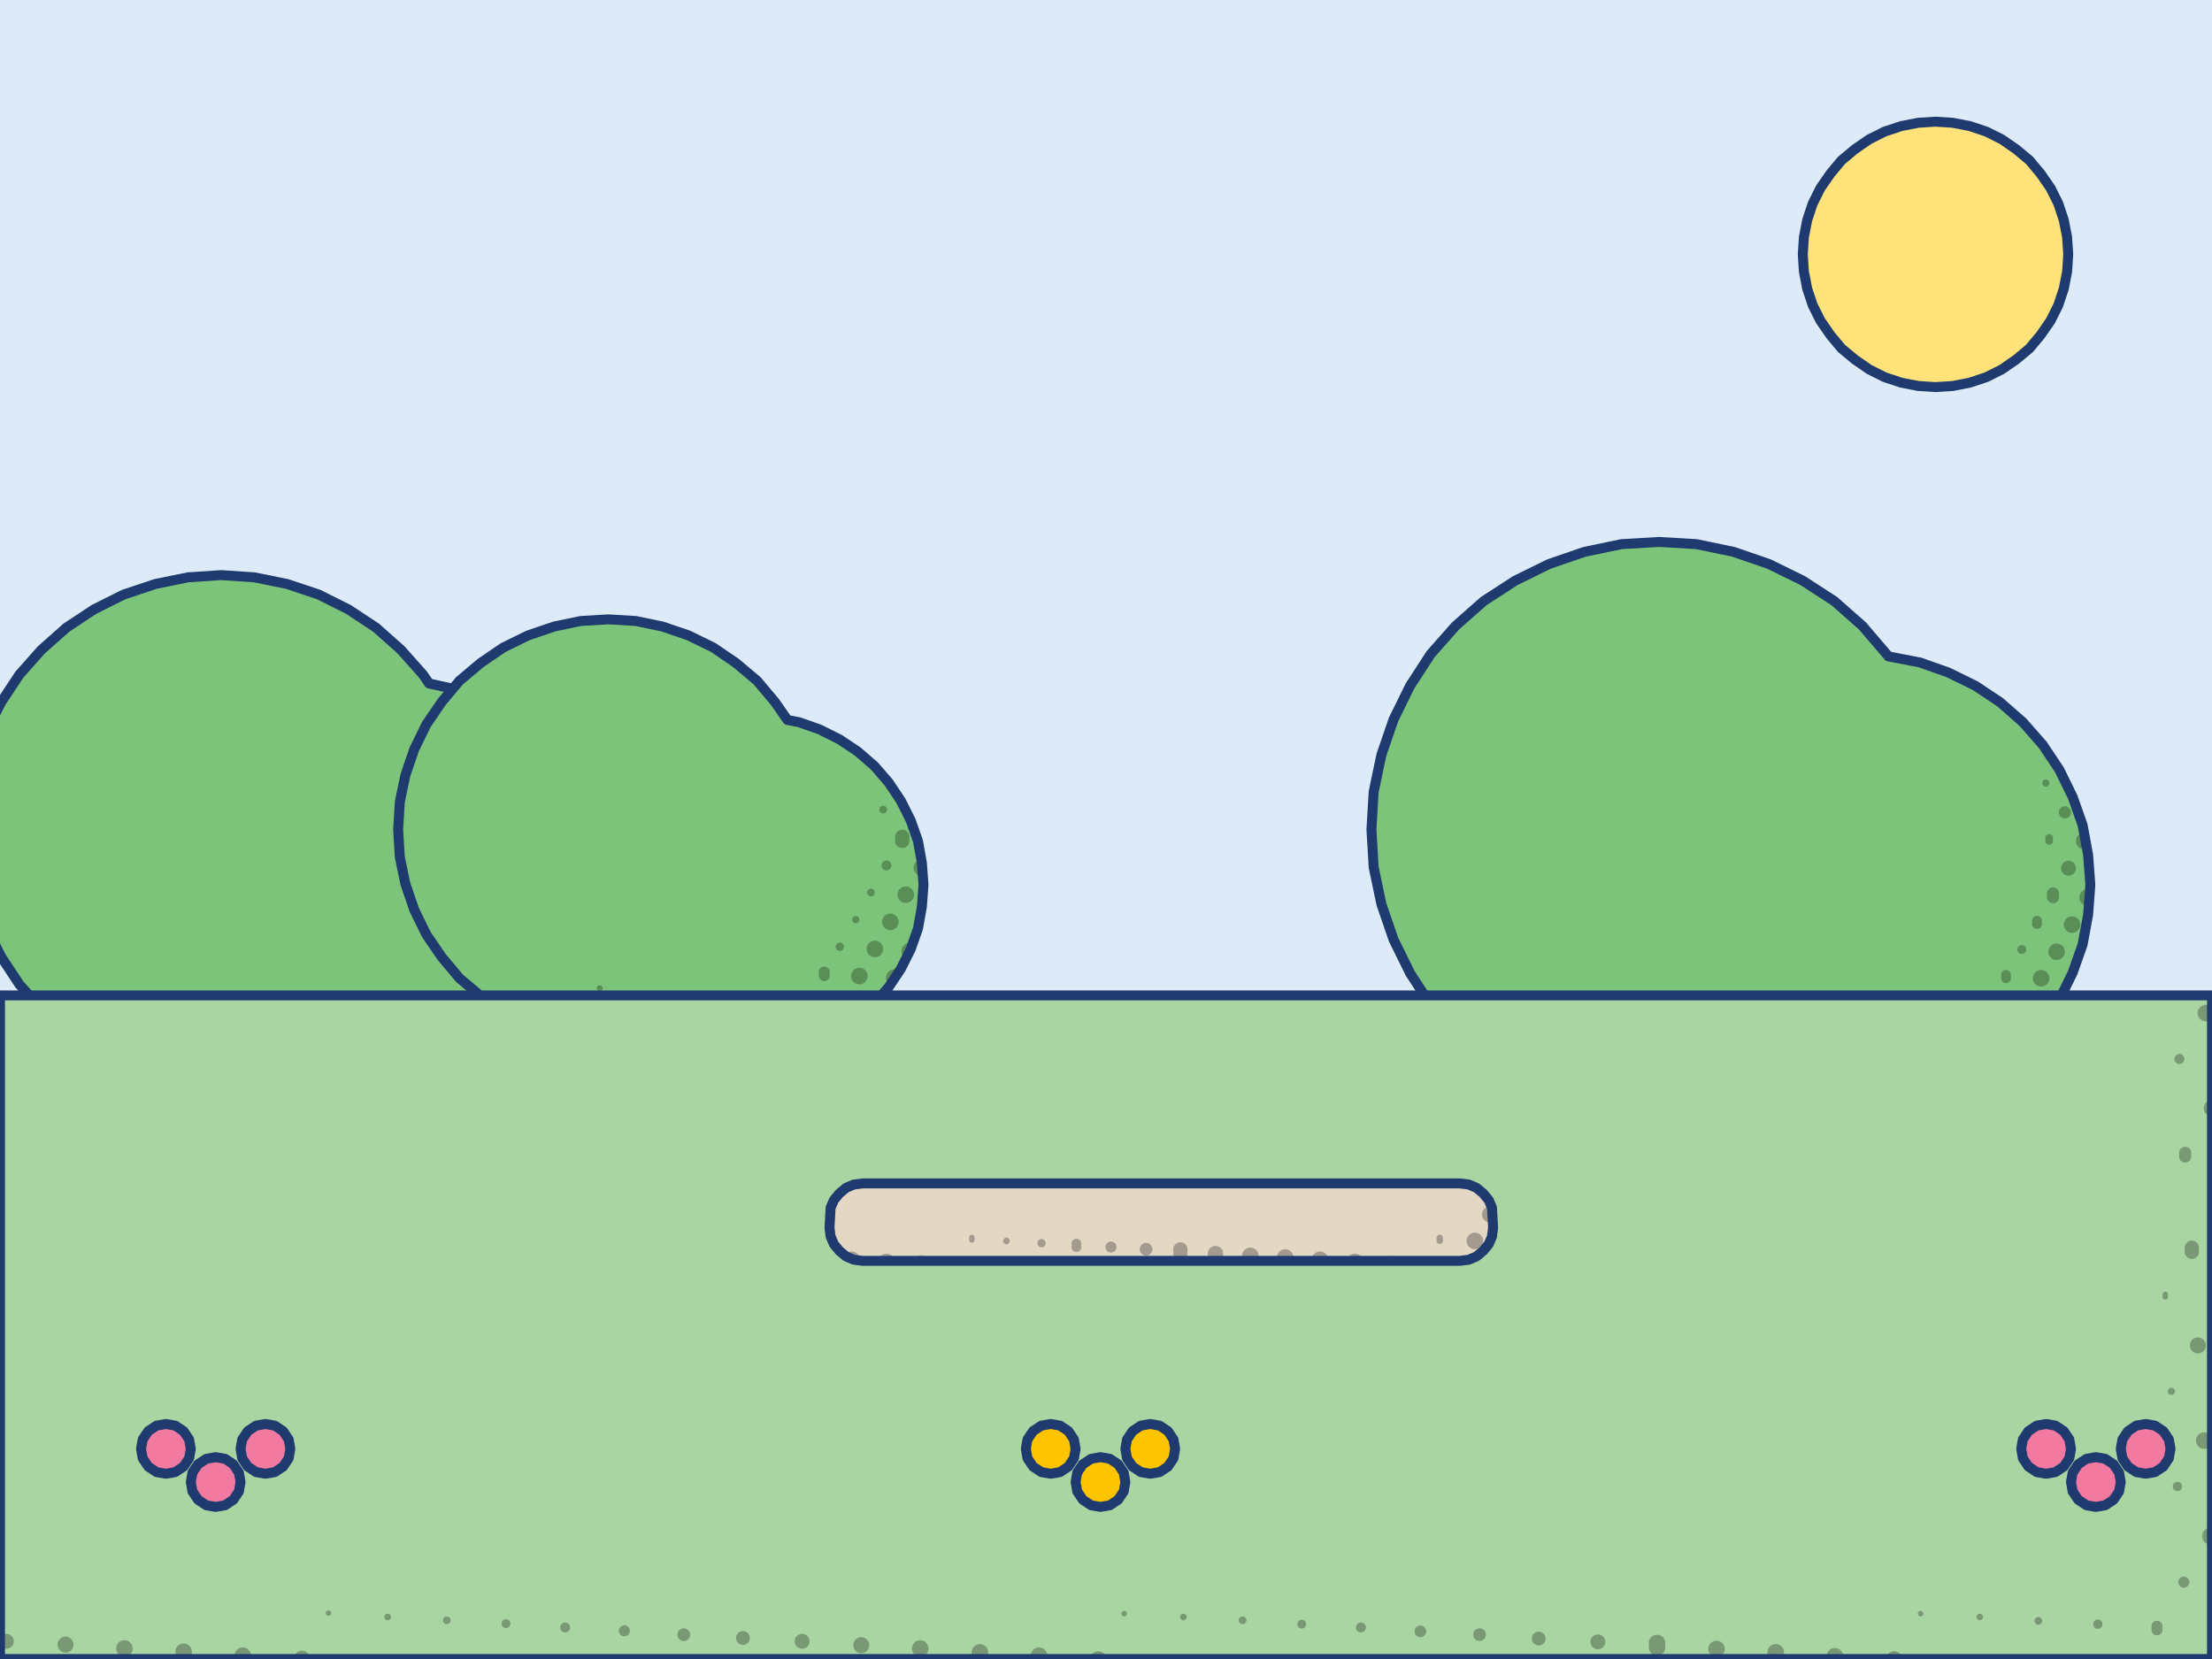
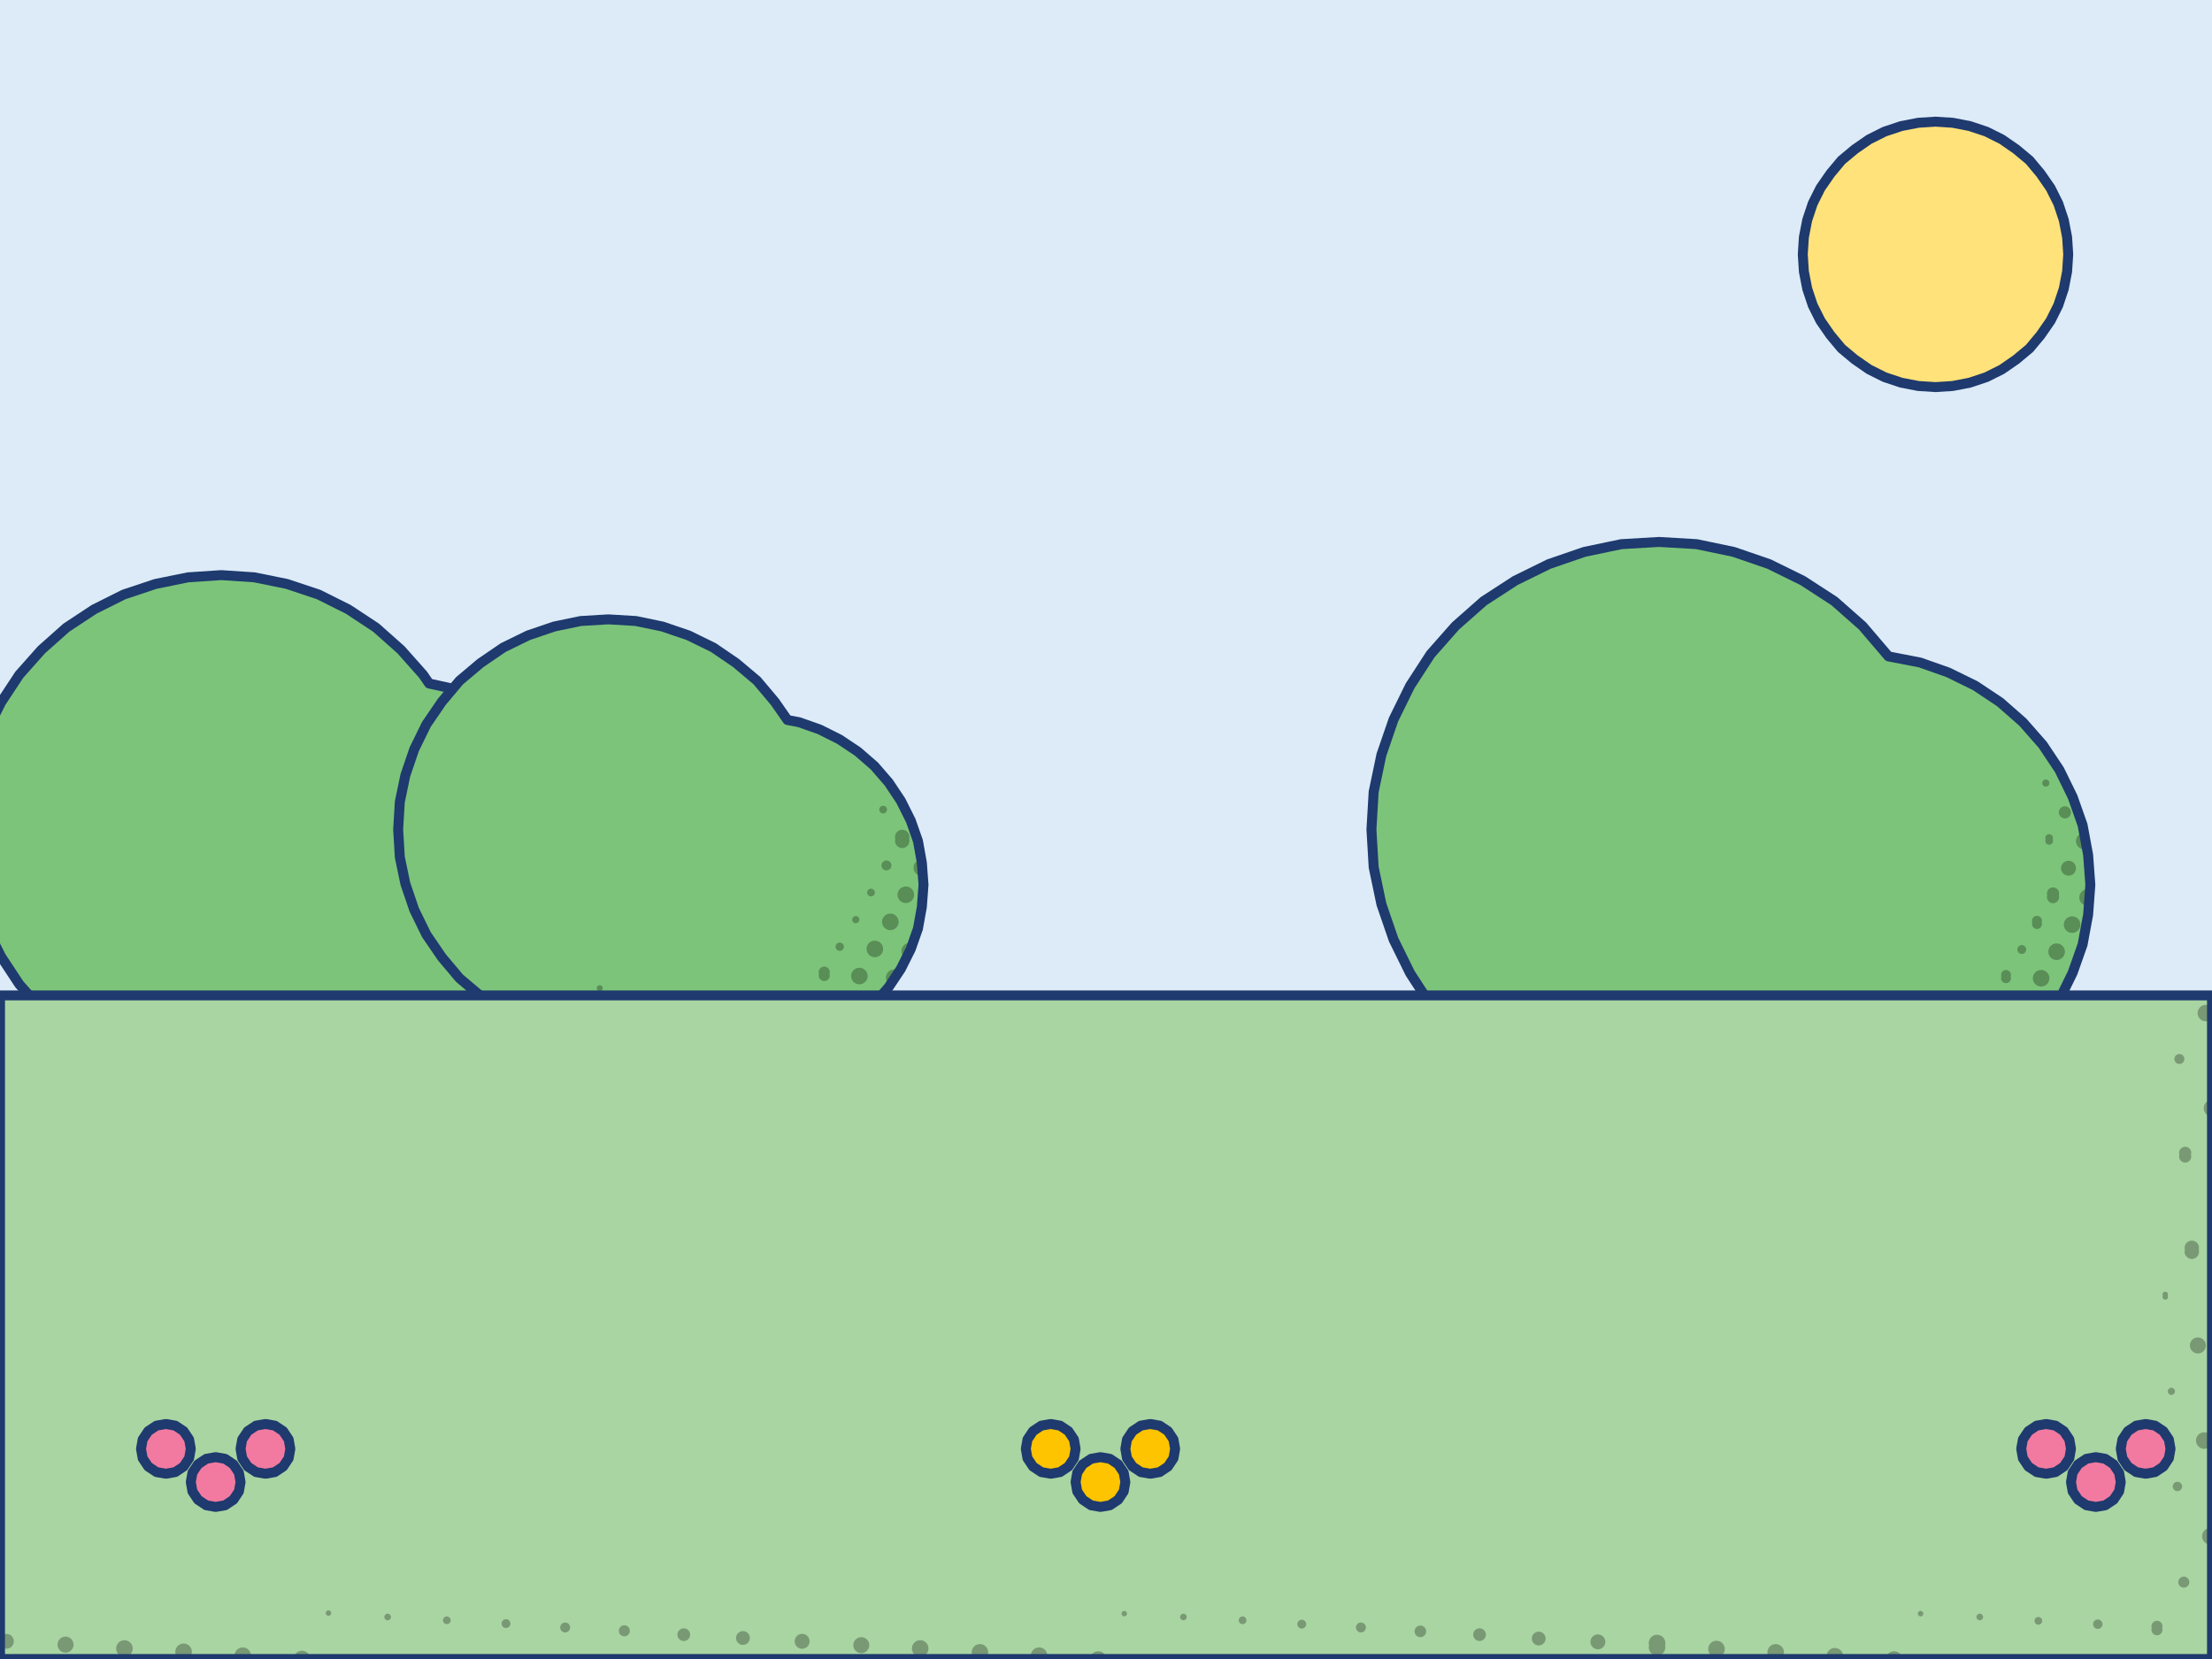
<svg xmlns="http://www.w3.org/2000/svg" viewBox="0 0 400 300" width="400" height="300">
  <defs>
    <clipPath id="c1">
      <path d="M76.5,122 72.5,117.5 68,113.5 63,110.2 57.6,107.5 51.9,105.6 46,104.4 40,104 34,104.4 28.1,105.6 22.4,107.5 17,110.2 12,113.5 7.5,117.5 3.5,122 0.2,127 -2.5,132.4 -4.4,138.1 -5.6,144 -6,150 -5.6,156 -4.4,161.9 -2.5,167.6 0.2,173 3.5,178 7.5,182.5 12,186.5 17,189.8 22.4,192.5 28.1,194.4 34,195.6 40,196 46,195.6 51.9,194.4 56.1,193 58.1,194 62.7,195.5 67.4,196.5 72.2,196.8 77,196.5 81.7,195.5 86.3,194 90.6,191.9 94.6,189.2 98.2,186 101.4,182.4 104.1,178.4 106.2,174.1 107.7,169.5 108.7,164.8 109,160 108.7,155.2 107.7,150.5 106.2,145.9 104.1,141.6 101.4,137.6 98.2,134 94.6,130.8 90.6,128.1 86.3,126 81.7,124.5 77.6,123.6Z" />
    </clipPath>
    <clipPath id="c2">
      <path d="M140.1,126.9 136.9,123.1 133.1,119.9 129,117.1 124.5,114.9 119.8,113.3 115,112.3 110,112 105,112.3 100.2,113.3 95.5,114.9 91,117.1 86.9,119.9 83.1,123.1 79.9,126.9 77.1,131 74.9,135.5 73.3,140.2 72.3,145 72,150 72.3,155 73.3,159.8 74.9,164.5 77.1,169 79.9,173.1 83.1,176.9 86.9,180.1 91,182.9 95.5,185.1 100.2,186.7 105,187.7 110,188 115,187.7 119.8,186.7 121.2,186.2 125,188.1 128.7,189.4 132.6,190.1 136.6,190.4 140.6,190.1 144.5,189.4 148.2,188.1 151.8,186.3 155.1,184.1 158.1,181.5 160.7,178.5 162.9,175.2 164.7,171.6 166,167.9 166.7,164 167,160 166.7,156 166,152.1 164.7,148.4 162.9,144.8 160.7,141.5 158.1,138.5 155.1,135.9 151.8,133.7 148.2,131.9 144.5,130.6 142.4,130.2Z" />
    </clipPath>
    <clipPath id="c3">
      <path d="M341.5,118.7 336.8,113.2 331.7,108.7 326,105 319.9,102 313.5,99.8 306.8,98.4 300,98 293.2,98.4 286.5,99.8 280.1,102 274,105 268.3,108.7 263.2,113.2 258.7,118.3 255,124 252,130.1 249.8,136.5 248.4,143.2 248,150 248.4,156.8 249.8,163.5 252,169.9 255,176 258.7,181.7 263.2,186.8 268.3,191.3 274,195 280.1,198 286.5,200.2 293.2,201.6 300,202 306.8,201.6 313.5,200.2 319.8,198.1 325.6,200.2 331,201.2 336.4,201.6 341.8,201.2 347.2,200.2 352.3,198.4 357.2,196 361.7,193 365.8,189.4 369.4,185.3 372.4,180.8 374.8,175.9 376.6,170.8 377.6,165.4 378,160 377.6,154.6 376.6,149.2 374.8,144.1 372.4,139.2 369.4,134.7 365.8,130.6 361.7,127 357.2,124 352.3,121.6 347.2,119.8Z" />
    </clipPath>
    <clipPath id="c4">
      <path d="M400,180 400,300 0,300 0,180Z" />
-     </clipPath>
-     <clipPath id="c5">
-       <path d="M264,214 156,214 154.4,214.2 153,214.8 151.8,215.8 150.8,217 150.2,218.4 150,222 150.2,223.6 150.8,225 151.8,226.2 153,227.2 154.4,227.8 156,228 264,228 265.6,227.8 267,227.2 268.2,226.2 269.2,225 269.8,223.6 270,222 269.8,218.4 269.2,217 268.2,215.8 267,214.8 265.6,214.2Z" />
    </clipPath>
  </defs>
  <path d="M400,0 400,300 0,300 0,0Z" fill="#DCEBF7" />
  <path d="M374,46 373.8,42.9 373.2,39.8 372.2,36.8 370.8,34 369,31.4 367,29 364.6,27 362,25.2 359.2,23.8 356.2,22.8 353.1,22.2 350,22 346.9,22.2 343.8,22.8 340.8,23.8 338,25.2 335.4,27 333,29 331,31.4 329.2,34 327.8,36.8 326.8,39.8 326.2,42.9 326,46 326.2,49.1 326.8,52.2 327.8,55.2 329.2,58 331,60.6 333,63 335.4,65 338,66.8 340.8,68.2 343.8,69.2 346.9,69.8 350,70 353.1,69.8 356.2,69.2 359.2,68.2 362,66.8 364.6,65 367,63 369,60.6 370.8,58 372.2,55.2 373.2,52.2 373.8,49.1Z" fill="#FFE27A" />
  <path d="M374,46 373.8,42.9 373.2,39.8 372.2,36.8 370.8,34 369,31.4 367,29 364.6,27 362,25.2 359.2,23.8 356.2,22.8 353.1,22.2 350,22 346.9,22.2 343.8,22.8 340.8,23.8 338,25.2 335.4,27 333,29 331,31.4 329.2,34 327.8,36.8 326.8,39.8 326.2,42.9 326,46 326.2,49.1 326.8,52.2 327.8,55.2 329.2,58 331,60.6 333,63 335.4,65 338,66.8 340.8,68.2 343.8,69.2 346.9,69.8 350,70 353.1,69.8 356.2,69.2 359.2,68.2 362,66.8 364.6,65 367,63 369,60.6 370.8,58 372.2,55.2 373.2,52.2 373.8,49.1Z" fill="none" stroke="#1E3A6E" stroke-width="1.8" stroke-linejoin="round" />
  <path d="M76.5,122 72.5,117.5 68,113.5 63,110.2 57.6,107.5 51.9,105.6 46,104.4 40,104 34,104.4 28.1,105.6 22.4,107.5 17,110.2 12,113.5 7.5,117.5 3.5,122 0.2,127 -2.5,132.4 -4.4,138.1 -5.6,144 -6,150 -5.6,156 -4.4,161.9 -2.5,167.6 0.2,173 3.5,178 7.5,182.5 12,186.5 17,189.8 22.4,192.5 28.1,194.4 34,195.6 40,196 46,195.6 51.9,194.4 56.1,193 58.1,194 62.7,195.5 67.4,196.5 72.2,196.8 77,196.5 81.7,195.5 86.3,194 90.6,191.9 94.6,189.2 98.2,186 101.4,182.4 104.1,178.4 106.2,174.1 107.7,169.5 108.7,164.8 109,160 108.7,155.2 107.7,150.5 106.2,145.9 104.1,141.6 101.4,137.6 98.2,134 94.6,130.8 90.6,128.1 86.3,126 81.7,124.5 77.6,123.6Z" fill="#7CC47A" />
  <path d="M97.4,135.1a0.4,0.4 0 1,0 0.8,0a0.4,0.4 0 1,0 -0.8,0M100.5,140.4a0.7,0.7 0 1,0 1.5,0a0.7,0.7 0 1,0 -1.5,0M103.6,145.6a1.2,1.2 0 1,0 2.4,0a1.2,1.2 0 1,0 -2.4,0M106.7,150.9a1.5,1.5 0 1,0 3,0a1.5,1.5 0 1,0 -3,0M101.2,150.5a0.7,0.7 0 1,0 1.4,0a0.7,0.7 0 1,0 -1.4,0M104,155.8a1.4,1.4 0 1,0 2.7,0a1.4,1.4 0 1,0 -2.7,0M101.5,160.7a1.1,1.1 0 1,0 2.2,0a1.1,1.1 0 1,0 -2.2,0M107.4,161a1.5,1.5 0 1,0 3,0a1.5,1.5 0 1,0 -3,0M98.8,165.5a0.9,0.9 0 1,0 1.8,0a0.9,0.9 0 1,0 -1.8,0M104.6,165.9a1.5,1.5 0 1,0 3,0a1.5,1.5 0 1,0 -3,0M96.1,170.4a0.9,0.9 0 1,0 1.7,0a0.9,0.9 0 1,0 -1.7,0M101.8,170.8a1.5,1.5 0 1,0 3,0a1.5,1.5 0 1,0 -3,0M105.2,176.1a1.5,1.5 0 1,0 3,0a1.5,1.5 0 1,0 -3,0M93.2,175.3a1,1 0 1,0 1.9,0a1,1 0 1,0 -1.9,0M98.9,175.7a1.5,1.5 0 1,0 3,0a1.5,1.5 0 1,0 -3,0M102.4,181a1.5,1.5 0 1,0 3,0a1.5,1.5 0 1,0 -3,0M90.2,180.2a1.2,1.2 0 1,0 2.3,0a1.2,1.2 0 1,0 -2.3,0M96.1,180.6a1.5,1.5 0 1,0 3,0a1.5,1.5 0 1,0 -3,0M84.6,179.8a0.4,0.4 0 1,0 0.8,0a0.4,0.4 0 1,0 -0.8,0M87,185.1a1.5,1.5 0 1,0 2.9,0a1.5,1.5 0 1,0 -2.9,0M93.3,185.5a1.5,1.5 0 1,0 3,0a1.5,1.5 0 1,0 -3,0M81.4,184.7a0.8,0.8 0 1,0 1.7,0a0.8,0.8 0 1,0 -1.7,0M84.2,190a1.5,1.5 0 1,0 3,0a1.5,1.5 0 1,0 -3,0M90.5,190.4a1.5,1.5 0 1,0 3,0a1.5,1.5 0 1,0 -3,0M72.2,189.2a0.9,0.9 0 1,0 1.8,0a0.9,0.9 0 1,0 -1.8,0M78,189.6a1.3,1.3 0 1,0 2.7,0a1.3,1.3 0 1,0 -2.7,0M81.4,194.9a1.5,1.5 0 1,0 3,0a1.5,1.5 0 1,0 -3,0M60,188.5a0.5,0.5 0 1,0 1,0a0.5,0.5 0 1,0 -1,0M66.2,188.8a0.6,0.6 0 1,0 1.2,0a0.6,0.6 0 1,0 -1.2,0M68.8,194.1a1.5,1.5 0 1,0 3,0a1.5,1.5 0 1,0 -3,0M75.1,194.5a1.5,1.5 0 1,0 3,0a1.5,1.5 0 1,0 -3,0M47.2,187.7a0.7,0.7 0 1,0 1.4,0a0.7,0.7 0 1,0 -1.4,0M53.7,188.1a0.5,0.5 0 1,0 1.1,0a0.5,0.5 0 1,0 -1.1,0M56.3,193.3a1.3,1.3 0 1,0 2.6,0a1.3,1.3 0 1,0 -2.6,0M62.6,193.7a1.4,1.4 0 1,0 2.8,0a1.4,1.4 0 1,0 -2.8,0M34.9,187a0.4,0.4 0 1,0 0.9,0a0.4,0.4 0 1,0 -0.9,0M40.9,187.3a0.7,0.7 0 1,0 1.4,0a0.7,0.7 0 1,0 -1.4,0M43.6,192.6a1.5,1.5 0 1,0 3,0a1.5,1.5 0 1,0 -3,0M50,193a1.4,1.4 0 1,0 2.8,0a1.4,1.4 0 1,0 -2.8,0M31.3,191.8a1.2,1.2 0 1,0 2.4,0a1.2,1.2 0 1,0 -2.4,0M37.4,192.2a1.4,1.4 0 1,0 2.8,0a1.4,1.4 0 1,0 -2.8,0M9.4,185.4a0.7,0.7 0 1,0 1.4,0a0.7,0.7 0 1,0 -1.4,0M16,185.8a0.4,0.4 0 1,0 0.9,0a0.4,0.4 0 1,0 -0.9,0M18.7,191.1a1.2,1.2 0 1,0 2.4,0a1.2,1.2 0 1,0 -2.4,0M25,191.5a1.1,1.1 0 1,0 2.3,0a1.1,1.1 0 1,0 -2.3,0M34.5,197.1a1.5,1.5 0 1,0 3,0a1.5,1.5 0 1,0 -3,0" fill="#446C43" fill-opacity=".62" clip-path="url(#c1)" />
  <path d="M76.5,122 72.5,117.5 68,113.5 63,110.2 57.6,107.5 51.9,105.6 46,104.4 40,104 34,104.4 28.1,105.6 22.4,107.5 17,110.2 12,113.5 7.5,117.5 3.5,122 0.2,127 -2.5,132.4 -4.4,138.1 -5.6,144 -6,150 -5.6,156 -4.4,161.9 -2.5,167.6 0.2,173 3.5,178 7.5,182.5 12,186.5 17,189.8 22.4,192.5 28.1,194.4 34,195.6 40,196 46,195.6 51.9,194.4 56.1,193 58.1,194 62.7,195.5 67.4,196.5 72.2,196.8 77,196.5 81.7,195.5 86.3,194 90.6,191.9 94.6,189.2 98.2,186 101.4,182.4 104.1,178.4 106.2,174.1 107.7,169.5 108.7,164.8 109,160 108.7,155.2 107.7,150.5 106.2,145.9 104.1,141.6 101.4,137.6 98.2,134 94.6,130.8 90.6,128.1 86.3,126 81.7,124.5 77.6,123.6Z" fill="none" stroke="#1E3A6E" stroke-width="1.8" stroke-linejoin="round" />
  <path d="M140.1,126.9 136.9,123.1 133.1,119.9 129,117.1 124.5,114.9 119.8,113.3 115,112.3 110,112 105,112.3 100.2,113.3 95.5,114.9 91,117.1 86.9,119.9 83.1,123.1 79.9,126.9 77.1,131 74.9,135.5 73.3,140.2 72.3,145 72,150 72.3,155 73.3,159.8 74.9,164.5 77.1,169 79.9,173.1 83.1,176.9 86.9,180.1 91,182.9 95.5,185.1 100.2,186.7 105,187.7 110,188 115,187.7 119.8,186.7 121.2,186.2 125,188.1 128.7,189.4 132.6,190.1 136.6,190.4 140.6,190.1 144.5,189.4 148.2,188.1 151.8,186.3 155.1,184.1 158.1,181.5 160.7,178.5 162.9,175.2 164.7,171.6 166,167.9 166.7,164 167,160 166.7,156 166,152.1 164.7,148.4 162.9,144.8 160.7,141.5 158.1,138.5 155.1,135.9 151.8,133.7 148.2,131.9 144.5,130.6 142.4,130.2Z" fill="#7CC47A" />
  <path d="M159,146.4a0.7,0.7 0 1,0 1.4,0a0.7,0.7 0 1,0 -1.4,0M161.9,151.7a1.3,1.3 0 1,0 2.5,0a1.3,1.3 0 1,0 -2.5,0M165.2,156.9a1.5,1.5 0 1,0 3,0a1.5,1.5 0 1,0 -3,0M159.4,156.5a0.9,0.9 0 1,0 1.8,0a0.9,0.9 0 1,0 -1.8,0M162.3,161.8a1.5,1.5 0 1,0 3,0a1.5,1.5 0 1,0 -3,0M156.8,161.4a0.7,0.7 0 1,0 1.4,0a0.7,0.7 0 1,0 -1.4,0M159.5,166.7a1.5,1.5 0 1,0 3,0a1.5,1.5 0 1,0 -3,0M165.8,167.1a1.5,1.5 0 1,0 3,0a1.5,1.5 0 1,0 -3,0M154.1,166.3a0.6,0.6 0 1,0 1.3,0a0.6,0.6 0 1,0 -1.3,0M156.7,171.6a1.5,1.5 0 1,0 3,0a1.5,1.5 0 1,0 -3,0M163,172a1.5,1.5 0 1,0 3,0a1.5,1.5 0 1,0 -3,0M151.1,171.2a0.7,0.7 0 1,0 1.5,0a0.7,0.7 0 1,0 -1.5,0M153.9,176.5a1.5,1.5 0 1,0 3,0a1.5,1.5 0 1,0 -3,0M160.2,176.8a1.5,1.5 0 1,0 3,0a1.5,1.5 0 1,0 -3,0M148.1,176.1a1,1 0 1,0 1.9,0a1,1 0 1,0 -1.9,0M151.1,181.3a1.5,1.5 0 1,0 3,0a1.5,1.5 0 1,0 -3,0M157.3,181.7a1.5,1.5 0 1,0 3,0a1.5,1.5 0 1,0 -3,0M139.2,180.6a0.8,0.8 0 1,0 1.6,0a0.8,0.8 0 1,0 -1.6,0M144.9,181a1.3,1.3 0 1,0 2.7,0a1.3,1.3 0 1,0 -2.7,0M148.2,186.2a1.5,1.5 0 1,0 3,0a1.5,1.5 0 1,0 -3,0M135.8,185.5a1.4,1.4 0 1,0 2.7,0a1.4,1.4 0 1,0 -2.7,0M141.9,185.9a1.5,1.5 0 1,0 3,0a1.5,1.5 0 1,0 -3,0M123.6,184.7a0.9,0.9 0 1,0 1.9,0a0.9,0.9 0 1,0 -1.9,0M129.8,185.1a1.1,1.1 0 1,0 2.1,0a1.1,1.1 0 1,0 -2.1,0M132.8,190.4a1.5,1.5 0 1,0 3,0a1.5,1.5 0 1,0 -3,0M139.1,190.7a1.5,1.5 0 1,0 3,0a1.5,1.5 0 1,0 -3,0M107.9,178.7a0.5,0.5 0 1,0 1.1,0a0.5,0.5 0 1,0 -1.1,0M110.7,184a1.2,1.2 0 1,0 2.4,0a1.2,1.2 0 1,0 -2.4,0M117.3,184.3a1,1 0 1,0 2,0a1,1 0 1,0 -2,0M126.5,190a1.5,1.5 0 1,0 3,0a1.5,1.5 0 1,0 -3,0M98.3,183.2a1.1,1.1 0 1,0 2.1,0a1.1,1.1 0 1,0 -2.1,0M104.4,183.6a1.2,1.2 0 1,0 2.5,0a1.2,1.2 0 1,0 -2.5,0M107.6,188.8a1.5,1.5 0 1,0 3,0a1.5,1.5 0 1,0 -3,0M82.7,177.2a0.6,0.6 0 1,0 1.1,0a0.6,0.6 0 1,0 -1.1,0M92,182.8a1.1,1.1 0 1,0 2.1,0a1.1,1.1 0 1,0 -2.1,0M101.3,188.5a1.5,1.5 0 1,0 3,0a1.5,1.5 0 1,0 -3,0" fill="#446C43" fill-opacity=".62" clip-path="url(#c2)" />
  <path d="M140.1,126.9 136.9,123.1 133.1,119.9 129,117.1 124.5,114.9 119.8,113.3 115,112.3 110,112 105,112.3 100.2,113.3 95.5,114.9 91,117.1 86.9,119.9 83.1,123.1 79.9,126.9 77.1,131 74.9,135.5 73.3,140.2 72.3,145 72,150 72.3,155 73.3,159.8 74.9,164.5 77.1,169 79.9,173.1 83.1,176.9 86.9,180.1 91,182.9 95.5,185.1 100.2,186.7 105,187.7 110,188 115,187.7 119.8,186.7 121.2,186.2 125,188.1 128.7,189.4 132.6,190.1 136.6,190.4 140.6,190.1 144.5,189.4 148.2,188.1 151.8,186.3 155.1,184.1 158.1,181.5 160.7,178.5 162.9,175.2 164.7,171.6 166,167.9 166.7,164 167,160 166.7,156 166,152.1 164.7,148.4 162.9,144.8 160.7,141.5 158.1,138.5 155.1,135.9 151.8,133.7 148.2,131.9 144.5,130.6 142.4,130.2Z" fill="none" stroke="#1E3A6E" stroke-width="1.8" stroke-linejoin="round" />
  <path d="M341.5,118.7 336.8,113.2 331.7,108.7 326,105 319.9,102 313.5,99.8 306.8,98.4 300,98 293.2,98.4 286.5,99.8 280.1,102 274,105 268.3,108.7 263.2,113.2 258.7,118.3 255,124 252,130.1 249.8,136.5 248.4,143.2 248,150 248.4,156.8 249.8,163.5 252,169.9 255,176 258.7,181.7 263.2,186.8 268.3,191.3 274,195 280.1,198 286.5,200.2 293.2,201.6 300,202 306.8,201.6 313.5,200.2 319.8,198.1 325.6,200.2 331,201.2 336.4,201.6 341.8,201.2 347.2,200.2 352.3,198.4 357.2,196 361.7,193 365.8,189.4 369.4,185.3 372.4,180.8 374.8,175.9 376.6,170.8 377.6,165.4 378,160 377.6,154.6 376.6,149.2 374.8,144.1 372.4,139.2 369.4,134.7 365.8,130.6 361.7,127 357.2,124 352.3,121.6 347.2,119.8Z" fill="#7CC47A" />
  <path d="M369.3,141.6a0.6,0.6 0 1,0 1.3,0a0.6,0.6 0 1,0 -1.3,0M372.3,146.9a1.1,1.1 0 1,0 2.2,0a1.1,1.1 0 1,0 -2.2,0M369.9,151.8a0.7,0.7 0 1,0 1.3,0a0.7,0.7 0 1,0 -1.3,0M375.4,152.1a1.5,1.5 0 1,0 3,0a1.5,1.5 0 1,0 -3,0M372.7,157a1.3,1.3 0 1,0 2.7,0a1.3,1.3 0 1,0 -2.7,0M376,162.3a1.5,1.5 0 1,0 3,0a1.5,1.5 0 1,0 -3,0M370.2,161.9a1.1,1.1 0 1,0 2.1,0a1.1,1.1 0 1,0 -2.1,0M373.2,167.2a1.5,1.5 0 1,0 3,0a1.5,1.5 0 1,0 -3,0M367.5,166.8a0.9,0.9 0 1,0 1.7,0a0.9,0.9 0 1,0 -1.7,0M370.4,172.1a1.5,1.5 0 1,0 3,0a1.5,1.5 0 1,0 -3,0M364.8,171.7a0.8,0.8 0 1,0 1.6,0a0.8,0.8 0 1,0 -1.6,0M367.6,176.9a1.5,1.5 0 1,0 3,0a1.5,1.5 0 1,0 -3,0M373.9,177.3a1.5,1.5 0 1,0 3,0a1.5,1.5 0 1,0 -3,0M361.9,176.6a0.9,0.9 0 1,0 1.7,0a0.9,0.9 0 1,0 -1.7,0M364.7,181.8a1.5,1.5 0 1,0 3,0a1.5,1.5 0 1,0 -3,0M371,182.2a1.5,1.5 0 1,0 3,0a1.5,1.5 0 1,0 -3,0M358.9,181.5a1,1 0 1,0 2.1,0a1,1 0 1,0 -2.1,0M361.9,186.7a1.5,1.5 0 1,0 3,0a1.5,1.5 0 1,0 -3,0M368.2,187.1a1.5,1.5 0 1,0 3,0a1.5,1.5 0 1,0 -3,0M350.2,186a0.6,0.6 0 1,0 1.2,0a0.6,0.6 0 1,0 -1.2,0M355.8,186.3a1.3,1.3 0 1,0 2.6,0a1.3,1.3 0 1,0 -2.6,0M359.1,191.6a1.5,1.5 0 1,0 3,0a1.5,1.5 0 1,0 -3,0M346.9,190.8a1.1,1.1 0 1,0 2.1,0a1.1,1.1 0 1,0 -2.1,0M352.8,191.2a1.5,1.5 0 1,0 3,0a1.5,1.5 0 1,0 -3,0M356.3,196.5a1.5,1.5 0 1,0 3,0a1.5,1.5 0 1,0 -3,0M341.2,190.5a0.6,0.6 0 1,0 1.1,0a0.6,0.6 0 1,0 -1.1,0M343.7,195.7a1.5,1.5 0 1,0 3,0a1.5,1.5 0 1,0 -3,0M350,196.1a1.5,1.5 0 1,0 3,0a1.5,1.5 0 1,0 -3,0M331.7,195a0.9,0.9 0 1,0 1.8,0a0.9,0.9 0 1,0 -1.8,0M337.7,195.4a1.2,1.2 0 1,0 2.3,0a1.2,1.2 0 1,0 -2.3,0M340.9,200.6a1.5,1.5 0 1,0 3,0a1.5,1.5 0 1,0 -3,0M347.2,201a1.5,1.5 0 1,0 3,0a1.5,1.5 0 1,0 -3,0M319.3,194.2a0.7,0.7 0 1,0 1.4,0a0.7,0.7 0 1,0 -1.4,0M325.6,194.6a0.7,0.7 0 1,0 1.4,0a0.7,0.7 0 1,0 -1.4,0M328.3,199.9a1.5,1.5 0 1,0 3,0a1.5,1.5 0 1,0 -3,0M334.6,200.2a1.5,1.5 0 1,0 3,0a1.5,1.5 0 1,0 -3,0M306.4,193.5a1,1 0 1,0 2,0a1,1 0 1,0 -2,0M312.9,193.8a0.8,0.8 0 1,0 1.6,0a0.8,0.8 0 1,0 -1.6,0M315.7,199.1a1.5,1.5 0 1,0 3,0a1.5,1.5 0 1,0 -3,0M322,199.5a1.5,1.5 0 1,0 3,0a1.5,1.5 0 1,0 -3,0M300.5,193.1a0.6,0.6 0 1,0 1.3,0a0.6,0.6 0 1,0 -1.3,0M303.1,198.4a1.5,1.5 0 1,0 3,0a1.5,1.5 0 1,0 -3,0M309.4,198.7a1.5,1.5 0 1,0 3,0a1.5,1.5 0 1,0 -3,0M290.8,197.6a1.2,1.2 0 1,0 2.3,0a1.2,1.2 0 1,0 -2.3,0M297,198a1.3,1.3 0 1,0 2.7,0a1.3,1.3 0 1,0 -2.7,0M300.3,203.2a1.5,1.5 0 1,0 3,0a1.5,1.5 0 1,0 -3,0M269,191.2a0.6,0.6 0 1,0 1.3,0a0.6,0.6 0 1,0 -1.3,0M278.3,196.8a1.1,1.1 0 1,0 2.3,0a1.1,1.1 0 1,0 -2.3,0M284.6,197.2a1.1,1.1 0 1,0 2.2,0a1.1,1.1 0 1,0 -2.2,0M294,202.9a1.5,1.5 0 1,0 3,0a1.5,1.5 0 1,0 -3,0" fill="#446C43" fill-opacity=".62" clip-path="url(#c3)" />
  <path d="M341.5,118.7 336.8,113.2 331.7,108.7 326,105 319.9,102 313.5,99.8 306.8,98.4 300,98 293.2,98.4 286.5,99.8 280.1,102 274,105 268.3,108.7 263.2,113.2 258.7,118.3 255,124 252,130.1 249.8,136.5 248.4,143.2 248,150 248.4,156.8 249.8,163.5 252,169.9 255,176 258.7,181.7 263.2,186.8 268.3,191.3 274,195 280.1,198 286.5,200.2 293.2,201.6 300,202 306.8,201.6 313.5,200.2 319.8,198.1 325.6,200.2 331,201.2 336.4,201.6 341.8,201.2 347.2,200.2 352.3,198.4 357.2,196 361.7,193 365.8,189.4 369.4,185.3 372.4,180.8 374.8,175.9 376.6,170.8 377.6,165.4 378,160 377.6,154.6 376.6,149.2 374.8,144.1 372.4,139.2 369.4,134.7 365.8,130.6 361.7,127 357.2,124 352.3,121.6 347.2,119.8Z" fill="none" stroke="#1E3A6E" stroke-width="1.8" stroke-linejoin="round" />
  <path d="M400,180 400,300 0,300 0,180Z" fill="#A8D5A2" />
  <path d="M397.4,183.2a1.5,1.5 0 1,0 3,0a1.5,1.5 0 1,0 -3,0M393.2,191.5a0.9,0.9 0 1,0 1.8,0a0.9,0.9 0 1,0 -1.8,0M398.5,200.4a1.5,1.5 0 1,0 3,0a1.5,1.5 0 1,0 -3,0M394.1,208.8a1.1,1.1 0 1,0 2.1,0a1.1,1.1 0 1,0 -2.1,0M399.6,217.7a1.5,1.5 0 1,0 3,0a1.5,1.5 0 1,0 -3,0M395.1,226a1.3,1.3 0 1,0 2.5,0a1.3,1.3 0 1,0 -2.5,0M391.1,234.3a0.5,0.5 0 1,0 0.9,0a0.5,0.5 0 1,0 -0.9,0M396,243.3a1.4,1.4 0 1,0 2.9,0a1.4,1.4 0 1,0 -2.9,0M392,251.6a0.6,0.6 0 1,0 1.3,0a0.6,0.6 0 1,0 -1.3,0M397.1,260.5a1.5,1.5 0 1,0 3,0a1.5,1.5 0 1,0 -3,0M392.9,268.8a0.8,0.8 0 1,0 1.7,0a0.8,0.8 0 1,0 -1.7,0M398.2,277.8a1.5,1.5 0 1,0 3,0a1.5,1.5 0 1,0 -3,0M393.9,286.1a1,1 0 1,0 2,0a1,1 0 1,0 -2,0M399.3,295a1.5,1.5 0 1,0 3,0a1.5,1.5 0 1,0 -3,0M378.5,293.7a0.8,0.8 0 1,0 1.7,0a0.8,0.8 0 1,0 -1.7,0M389.1,294.4a1,1 0 1,0 1.9,0a1,1 0 1,0 -1.9,0M357.4,292.4a0.6,0.6 0 1,0 1.2,0a0.6,0.6 0 1,0 -1.2,0M367.9,293.1a0.7,0.7 0 1,0 1.4,0a0.7,0.7 0 1,0 -1.4,0M346.8,291.8a0.5,0.5 0 1,0 1,0a0.5,0.5 0 1,0 -1,0M351.7,300.8a1.5,1.5 0 1,0 3,0a1.5,1.5 0 1,0 -3,0M362.4,301.4a1.5,1.5 0 1,0 3,0a1.5,1.5 0 1,0 -3,0M330.3,299.5a1.5,1.5 0 1,0 3,0a1.5,1.5 0 1,0 -3,0M341,300.1a1.5,1.5 0 1,0 3,0a1.5,1.5 0 1,0 -3,0M308.9,298.2a1.5,1.5 0 1,0 3,0a1.5,1.5 0 1,0 -3,0M319.6,298.8a1.5,1.5 0 1,0 3,0a1.5,1.5 0 1,0 -3,0M287.6,296.9a1.3,1.3 0 1,0 2.7,0a1.3,1.3 0 1,0 -2.7,0M298.2,297.5a1.5,1.5 0 1,0 2.9,0a1.5,1.5 0 1,0 -2.9,0M266.4,295.6a1.1,1.1 0 1,0 2.3,0a1.1,1.1 0 1,0 -2.3,0M277,296.3a1.2,1.2 0 1,0 2.5,0a1.2,1.2 0 1,0 -2.5,0M245.2,294.3a0.9,0.9 0 1,0 1.8,0a0.9,0.9 0 1,0 -1.8,0M255.8,295a1,1 0 1,0 2.1,0a1,1 0 1,0 -2.1,0M224,293a0.7,0.7 0 1,0 1.4,0a0.7,0.7 0 1,0 -1.4,0M234.6,293.7a0.8,0.8 0 1,0 1.6,0a0.8,0.8 0 1,0 -1.6,0M202.8,291.8a0.5,0.5 0 1,0 1,0a0.5,0.5 0 1,0 -1,0M213.4,292.4a0.6,0.6 0 1,0 1.2,0a0.6,0.6 0 1,0 -1.2,0M218.5,301.3a1.5,1.5 0 1,0 3,0a1.5,1.5 0 1,0 -3,0M197.1,300.1a1.5,1.5 0 1,0 3,0a1.5,1.5 0 1,0 -3,0M207.8,300.7a1.5,1.5 0 1,0 3,0a1.5,1.5 0 1,0 -3,0M175.7,298.8a1.5,1.5 0 1,0 3,0a1.5,1.5 0 1,0 -3,0M186.4,299.4a1.5,1.5 0 1,0 3,0a1.5,1.5 0 1,0 -3,0M154.3,297.5a1.4,1.4 0 1,0 2.9,0a1.4,1.4 0 1,0 -2.9,0M164.9,298.1a1.5,1.5 0 1,0 3,0a1.5,1.5 0 1,0 -3,0M133.1,296.2a1.2,1.2 0 1,0 2.5,0a1.2,1.2 0 1,0 -2.5,0M143.7,296.8a1.3,1.3 0 1,0 2.7,0a1.3,1.3 0 1,0 -2.7,0M111.9,294.9a1,1 0 1,0 2,0a1,1 0 1,0 -2,0M122.5,295.6a1.1,1.1 0 1,0 2.3,0a1.1,1.1 0 1,0 -2.3,0M90.7,293.6a0.8,0.8 0 1,0 1.6,0a0.8,0.8 0 1,0 -1.6,0M101.3,294.3a0.9,0.9 0 1,0 1.8,0a0.9,0.9 0 1,0 -1.8,0M69.5,292.4a0.6,0.6 0 1,0 1.2,0a0.6,0.6 0 1,0 -1.2,0M80.1,293a0.7,0.7 0 1,0 1.4,0a0.7,0.7 0 1,0 -1.4,0M58.9,291.7a0.5,0.5 0 1,0 1,0a0.5,0.5 0 1,0 -1,0M63.8,300.7a1.5,1.5 0 1,0 3,0a1.5,1.5 0 1,0 -3,0M74.5,301.3a1.5,1.5 0 1,0 3,0a1.5,1.5 0 1,0 -3,0M42.4,299.4a1.5,1.5 0 1,0 3,0a1.5,1.5 0 1,0 -3,0M53.1,300a1.5,1.5 0 1,0 3,0a1.5,1.5 0 1,0 -3,0M21,298.1a1.5,1.5 0 1,0 3,0a1.5,1.5 0 1,0 -3,0M31.7,298.7a1.5,1.5 0 1,0 3,0a1.5,1.5 0 1,0 -3,0M-0.2,296.8a1.3,1.3 0 1,0 2.7,0a1.3,1.3 0 1,0 -2.7,0M10.4,297.4a1.4,1.4 0 1,0 2.9,0a1.4,1.4 0 1,0 -2.9,0" fill="#5C7559" fill-opacity=".62" clip-path="url(#c4)" />
  <path d="M400,180 400,300 0,300 0,180Z" fill="none" stroke="#1E3A6E" stroke-width="1.8" stroke-linejoin="round" />
-   <path d="M264,214 156,214 154.4,214.2 153,214.8 151.8,215.8 150.8,217 150.2,218.4 150,222 150.2,223.6 150.8,225 151.8,226.2 153,227.2 154.4,227.8 156,228 264,228 265.6,227.8 267,227.2 268.2,226.2 269.2,225 269.8,223.6 270,222 269.8,218.4 269.2,217 268.2,215.8 267,214.8 265.6,214.2Z" fill="#E4D7C4" />
-   <path d="M265.6,214.3a0.5,0.5 0 1,0 1,0a0.5,0.5 0 1,0 -1,0M268,219.6a1.5,1.5 0 1,0 3,0a1.5,1.5 0 1,0 -3,0M265.2,224.4a1.5,1.5 0 1,0 3,0a1.5,1.5 0 1,0 -3,0M259.8,224.1a0.6,0.6 0 1,0 1.1,0a0.6,0.6 0 1,0 -1.1,0M262.4,229.3a1.5,1.5 0 1,0 3,0a1.5,1.5 0 1,0 -3,0M249.8,228.6a1.5,1.5 0 1,0 3,0a1.5,1.5 0 1,0 -3,0M256.1,228.9a1.5,1.5 0 1,0 3,0a1.5,1.5 0 1,0 -3,0M237.2,227.8a1.5,1.5 0 1,0 3,0a1.5,1.5 0 1,0 -3,0M243.5,228.2a1.5,1.5 0 1,0 3,0a1.5,1.5 0 1,0 -3,0M224.6,227.1a1.5,1.5 0 1,0 3,0a1.5,1.5 0 1,0 -3,0M230.9,227.4a1.5,1.5 0 1,0 3,0a1.5,1.5 0 1,0 -3,0M212.2,226.3a1.3,1.3 0 1,0 2.5,0a1.3,1.3 0 1,0 -2.5,0M218.4,226.7a1.4,1.4 0 1,0 2.8,0a1.4,1.4 0 1,0 -2.8,0M199.9,225.5a1,1 0 1,0 2,0a1,1 0 1,0 -2,0M206.1,225.9a1.1,1.1 0 1,0 2.3,0a1.1,1.1 0 1,0 -2.3,0M187.6,224.8a0.7,0.7 0 1,0 1.5,0a0.7,0.7 0 1,0 -1.5,0M193.8,225.2a0.9,0.9 0 1,0 1.7,0a0.9,0.9 0 1,0 -1.7,0M175.3,224a0.5,0.5 0 1,0 0.9,0a0.5,0.5 0 1,0 -0.9,0M181.4,224.4a0.6,0.6 0 1,0 1.2,0a0.6,0.6 0 1,0 -1.2,0M171.4,228.9a1.5,1.5 0 1,0 3,0a1.5,1.5 0 1,0 -3,0M177.7,229.3a1.5,1.5 0 1,0 3,0a1.5,1.5 0 1,0 -3,0M158.8,228.2a1.5,1.5 0 1,0 3,0a1.5,1.5 0 1,0 -3,0M165.1,228.5a1.5,1.5 0 1,0 3,0a1.5,1.5 0 1,0 -3,0M152.5,227.8a1.5,1.5 0 1,0 3,0a1.5,1.5 0 1,0 -3,0" fill="#7D766C" fill-opacity=".62" clip-path="url(#c5)" />
-   <path d="M264,214 156,214 154.4,214.2 153,214.8 151.8,215.8 150.8,217 150.2,218.4 150,222 150.2,223.6 150.8,225 151.8,226.2 153,227.2 154.4,227.8 156,228 264,228 265.6,227.8 267,227.2 268.2,226.2 269.2,225 269.8,223.6 270,222 269.8,218.4 269.2,217 268.2,215.8 267,214.8 265.6,214.2Z" fill="none" stroke="#1E3A6E" stroke-width="1.8" stroke-linejoin="round" />
  <path d="M34.5,262 34.2,260.3 33.2,258.8 31.7,257.8 30,257.5 28.3,257.8 26.8,258.8 25.8,260.3 25.5,262 25.8,263.7 26.8,265.2 28.3,266.2 30,266.5 31.7,266.2 33.2,265.2 34.2,263.7Z" fill="#F27AA0" />
  <path d="M34.5,262 34.2,260.3 33.2,258.8 31.7,257.8 30,257.5 28.3,257.8 26.8,258.8 25.8,260.3 25.5,262 25.8,263.7 26.8,265.2 28.3,266.2 30,266.5 31.7,266.2 33.2,265.2 34.2,263.7Z" fill="none" stroke="#1E3A6E" stroke-width="1.8" stroke-linejoin="round" />
  <path d="M43.5,268 43.2,266.3 42.2,264.8 40.7,263.8 39,263.5 37.3,263.8 35.8,264.8 34.8,266.3 34.5,268 34.8,269.7 35.8,271.2 37.3,272.2 39,272.5 40.7,272.2 42.2,271.2 43.2,269.7Z" fill="#F27AA0" />
  <path d="M43.5,268 43.2,266.3 42.2,264.8 40.7,263.8 39,263.5 37.3,263.8 35.8,264.8 34.8,266.3 34.5,268 34.8,269.7 35.8,271.2 37.3,272.2 39,272.5 40.7,272.2 42.2,271.2 43.2,269.7Z" fill="none" stroke="#1E3A6E" stroke-width="1.8" stroke-linejoin="round" />
  <path d="M52.5,262 52.2,260.3 51.2,258.8 49.7,257.8 48,257.5 46.3,257.8 44.8,258.8 43.8,260.3 43.5,262 43.8,263.7 44.8,265.2 46.3,266.2 48,266.5 49.7,266.2 51.2,265.2 52.2,263.7Z" fill="#F27AA0" />
  <path d="M52.5,262 52.2,260.3 51.2,258.8 49.7,257.8 48,257.5 46.3,257.8 44.8,258.8 43.8,260.3 43.5,262 43.8,263.7 44.8,265.2 46.3,266.2 48,266.5 49.7,266.2 51.2,265.2 52.2,263.7Z" fill="none" stroke="#1E3A6E" stroke-width="1.8" stroke-linejoin="round" />
  <path d="M194.5,262 194.2,260.3 193.2,258.8 191.7,257.8 190,257.5 188.3,257.8 186.8,258.8 185.8,260.3 185.5,262 185.8,263.7 186.8,265.2 188.3,266.2 190,266.5 191.7,266.2 193.2,265.2 194.2,263.7Z" fill="#FFC400" />
  <path d="M194.5,262 194.2,260.3 193.2,258.8 191.7,257.8 190,257.5 188.3,257.8 186.8,258.8 185.8,260.3 185.5,262 185.8,263.7 186.8,265.2 188.3,266.2 190,266.5 191.7,266.2 193.2,265.2 194.2,263.7Z" fill="none" stroke="#1E3A6E" stroke-width="1.8" stroke-linejoin="round" />
  <path d="M203.5,268 203.2,266.3 202.2,264.8 200.7,263.8 199,263.5 197.3,263.8 195.8,264.8 194.8,266.3 194.5,268 194.8,269.7 195.8,271.2 197.3,272.2 199,272.5 200.7,272.2 202.2,271.2 203.2,269.7Z" fill="#FFC400" />
  <path d="M203.5,268 203.2,266.3 202.2,264.8 200.7,263.8 199,263.5 197.3,263.8 195.8,264.8 194.8,266.3 194.5,268 194.8,269.7 195.8,271.2 197.3,272.2 199,272.5 200.7,272.2 202.2,271.2 203.2,269.7Z" fill="none" stroke="#1E3A6E" stroke-width="1.8" stroke-linejoin="round" />
  <path d="M212.5,262 212.2,260.3 211.2,258.8 209.7,257.8 208,257.5 206.3,257.8 204.8,258.8 203.8,260.3 203.5,262 203.8,263.7 204.8,265.2 206.3,266.2 208,266.5 209.7,266.2 211.2,265.2 212.2,263.7Z" fill="#FFC400" />
  <path d="M212.5,262 212.2,260.3 211.2,258.8 209.7,257.8 208,257.5 206.3,257.8 204.8,258.8 203.8,260.3 203.5,262 203.8,263.7 204.8,265.2 206.3,266.2 208,266.5 209.7,266.2 211.2,265.2 212.2,263.7Z" fill="none" stroke="#1E3A6E" stroke-width="1.8" stroke-linejoin="round" />
  <path d="M374.5,262 374.2,260.3 373.2,258.8 371.7,257.8 370,257.5 368.3,257.8 366.8,258.8 365.8,260.3 365.5,262 365.8,263.7 366.8,265.2 368.3,266.2 370,266.5 371.7,266.2 373.2,265.2 374.2,263.7Z" fill="#F27AA0" />
  <path d="M374.5,262 374.2,260.3 373.2,258.8 371.7,257.8 370,257.5 368.3,257.8 366.8,258.8 365.8,260.3 365.5,262 365.8,263.7 366.8,265.2 368.3,266.2 370,266.5 371.7,266.2 373.2,265.2 374.2,263.7Z" fill="none" stroke="#1E3A6E" stroke-width="1.8" stroke-linejoin="round" />
  <path d="M383.5,268 383.2,266.3 382.2,264.8 380.7,263.8 379,263.5 377.3,263.8 375.8,264.8 374.8,266.3 374.5,268 374.8,269.7 375.8,271.2 377.3,272.2 379,272.5 380.7,272.2 382.2,271.2 383.2,269.7Z" fill="#F27AA0" />
  <path d="M383.5,268 383.2,266.3 382.2,264.8 380.7,263.8 379,263.5 377.3,263.8 375.8,264.8 374.8,266.3 374.5,268 374.8,269.7 375.8,271.2 377.3,272.2 379,272.5 380.7,272.2 382.2,271.2 383.2,269.7Z" fill="none" stroke="#1E3A6E" stroke-width="1.8" stroke-linejoin="round" />
  <path d="M392.5,262 392.2,260.3 391.2,258.8 389.7,257.8 388,257.5 386.3,257.8 384.8,258.8 383.8,260.3 383.5,262 383.8,263.7 384.8,265.2 386.3,266.2 388,266.5 389.7,266.2 391.2,265.2 392.2,263.7Z" fill="#F27AA0" />
  <path d="M392.5,262 392.2,260.3 391.2,258.8 389.7,257.8 388,257.5 386.3,257.8 384.8,258.8 383.8,260.3 383.5,262 383.8,263.7 384.8,265.2 386.3,266.2 388,266.5 389.7,266.2 391.2,265.2 392.2,263.7Z" fill="none" stroke="#1E3A6E" stroke-width="1.8" stroke-linejoin="round" />
</svg>
